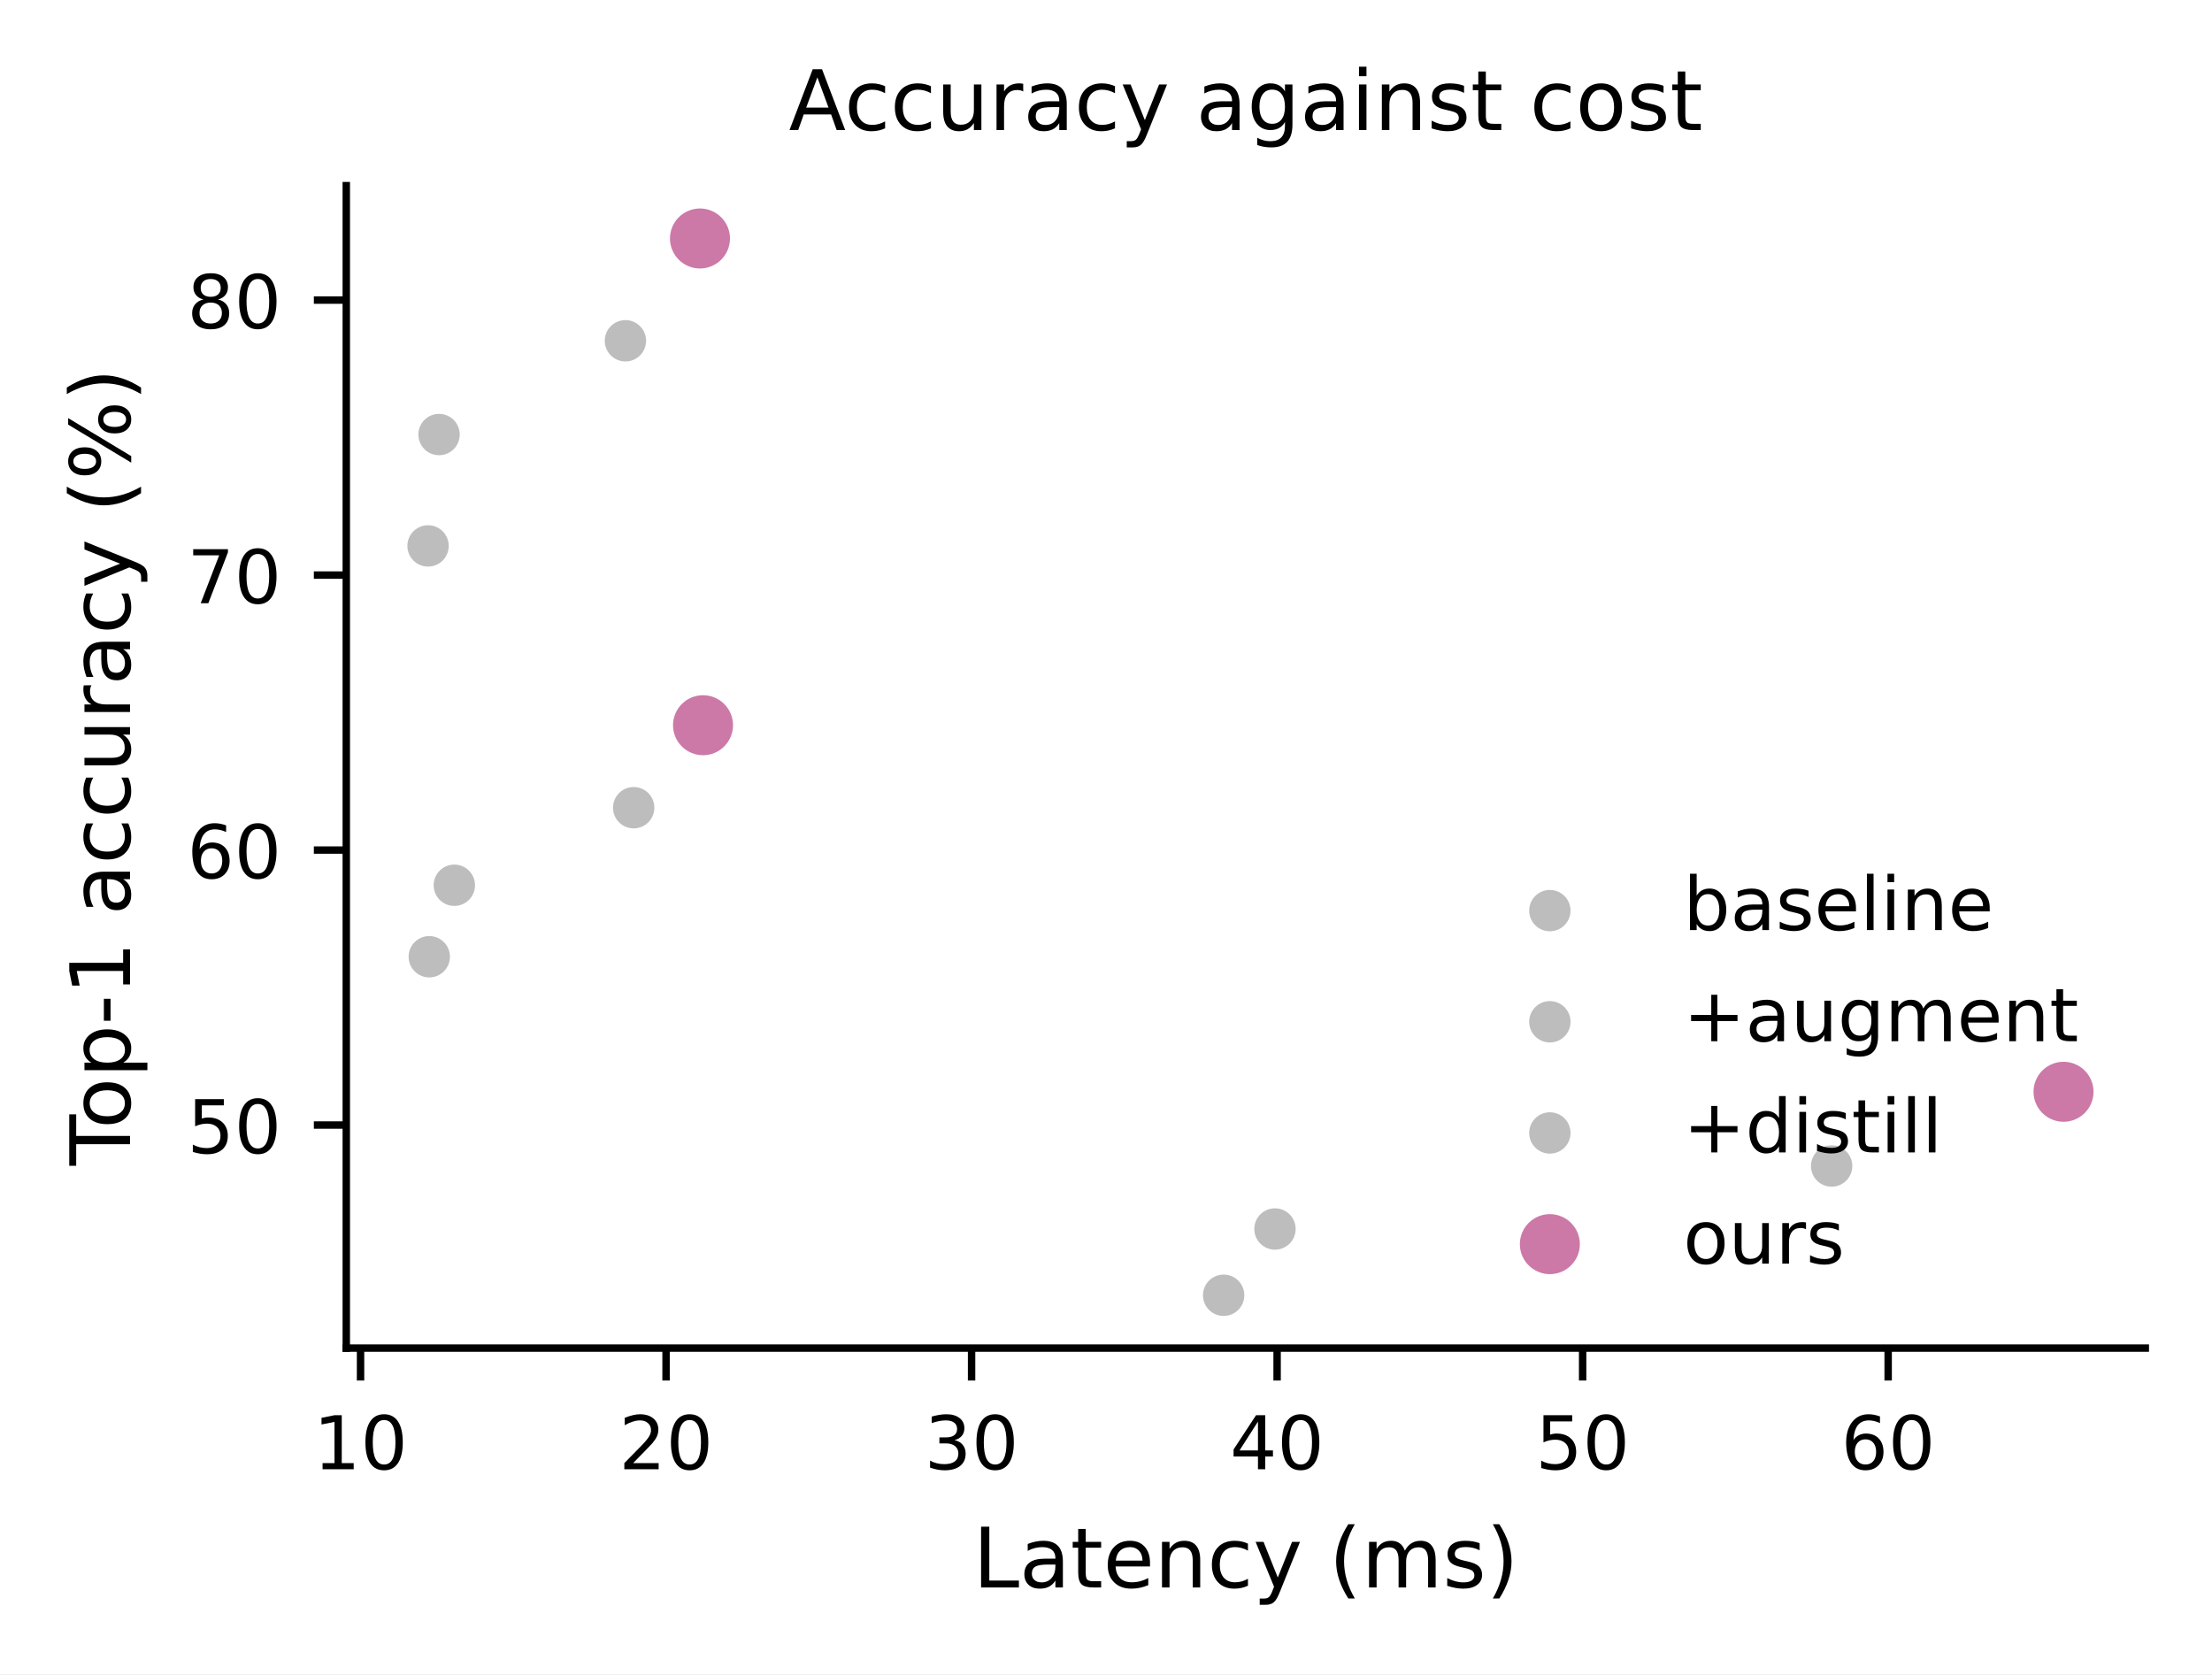
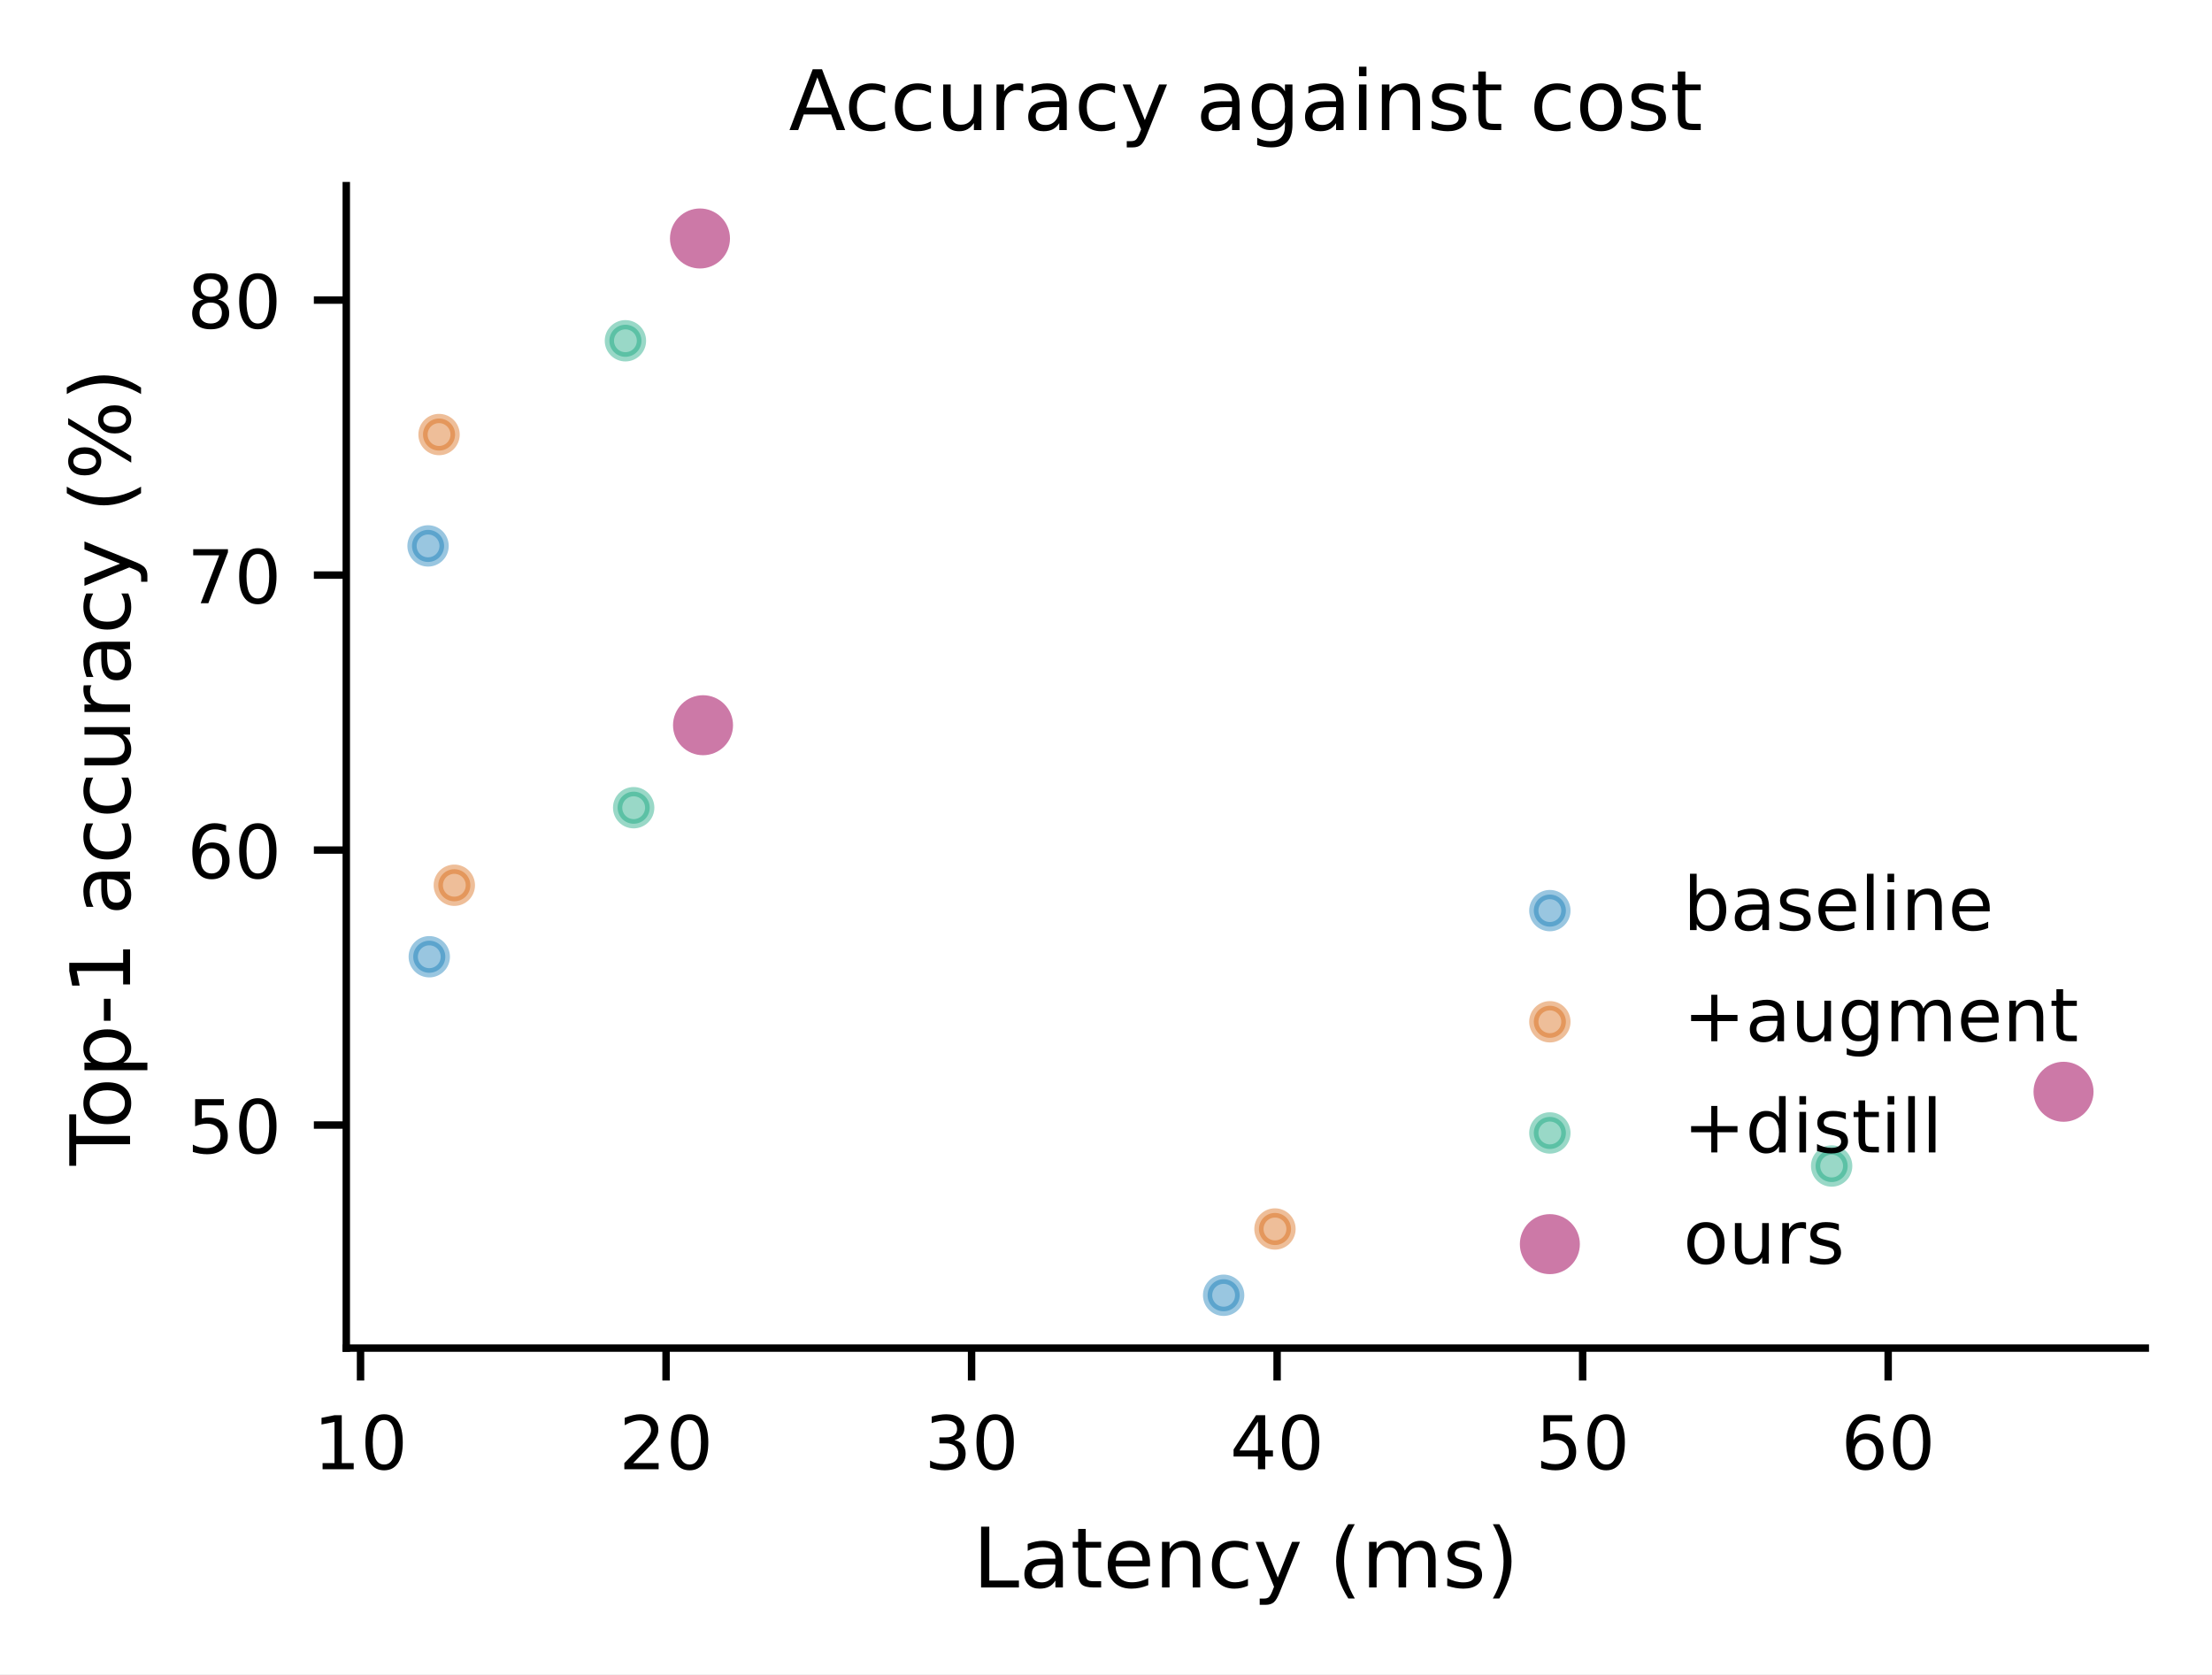
<svg xmlns="http://www.w3.org/2000/svg" xmlns:xlink="http://www.w3.org/1999/xlink" width="238.778pt" height="180.716pt" viewBox="0 0 238.778 180.716" version="1.1">
  <defs>
    <style type="text/css">*{stroke-linejoin: round; stroke-linecap: butt}</style>
  </defs>
  <g id="figure_1">
    <g id="patch_1">
      <path d="M 0 180.716  L 238.778 180.716  L 238.778 0  L 0 0  z " style="fill: #ffffff" />
    </g>
    <g id="axes_1">
      <g id="patch_2">
        <path d="M 37.38 145.516  L 231.578 145.516  L 231.578 20.039  L 37.38 20.039  z " style="fill: #ffffff" />
      </g>
      <g id="PathCollection_1">
        <defs>
-           <path id="ma6c2ac6d32" d="M 0 1.732  C 0.459 1.732 0.9 1.55 1.225 1.225  C 1.55 0.9 1.732 0.459 1.732 0  C 1.732 -0.459 1.55 -0.9 1.225 -1.225  C 0.9 -1.55 0.459 -1.732 0 -1.732  C -0.459 -1.732 -0.9 -1.55 -1.225 -1.225  C -1.55 -0.9 -1.732 -0.459 -1.732 0  C -1.732 0.459 -1.55 0.9 -1.225 1.225  C -0.9 1.55 -0.459 1.732 0 1.732  z " style="stroke: #bdbdbd" />
+           <path id="m77306c1c65" d="M 0 1.732  C 0.459 1.732 0.9 1.55 1.225 1.225  C 1.55 0.9 1.732 0.459 1.732 0  C 1.732 -0.459 1.55 -0.9 1.225 -1.225  C 0.9 -1.55 0.459 -1.732 0 -1.732  C -0.459 -1.732 -0.9 -1.55 -1.225 -1.225  C -1.55 -0.9 -1.732 -0.459 -1.732 0  C -1.732 0.459 -1.55 0.9 -1.225 1.225  C -0.9 1.55 -0.459 1.732 0 1.732  z " style="stroke: #0072b2; stroke-opacity: 0.4" />
        </defs>
-         <g clip-path="url(#p0393b34215)">
-           <use xlink:href="#ma6c2ac6d32" x="46.207" y="58.927" style="fill: #bdbdbd; stroke: #bdbdbd" />
-           <use xlink:href="#ma6c2ac6d32" x="46.339" y="103.273" style="fill: #bdbdbd; stroke: #bdbdbd" />
-           <use xlink:href="#ma6c2ac6d32" x="132.088" y="139.813" style="fill: #bdbdbd; stroke: #bdbdbd" />
+         <g clip-path="url(#p27d1257e14)">
+           <use xlink:href="#m77306c1c65" x="46.207" y="58.927" style="fill: #0072b2; fill-opacity: 0.4; stroke: #0072b2; stroke-opacity: 0.4" />
+           <use xlink:href="#m77306c1c65" x="46.339" y="103.273" style="fill: #0072b2; fill-opacity: 0.4; stroke: #0072b2; stroke-opacity: 0.4" />
+           <use xlink:href="#m77306c1c65" x="132.088" y="139.813" style="fill: #0072b2; fill-opacity: 0.4; stroke: #0072b2; stroke-opacity: 0.4" />
        </g>
      </g>
      <g id="PathCollection_2">
-         <g clip-path="url(#p0393b34215)">
-           <use xlink:href="#ma6c2ac6d32" x="47.394" y="46.906" style="fill: #bdbdbd; stroke: #bdbdbd" />
-           <use xlink:href="#ma6c2ac6d32" x="49.043" y="95.556" style="fill: #bdbdbd; stroke: #bdbdbd" />
-           <use xlink:href="#ma6c2ac6d32" x="137.629" y="132.659" style="fill: #bdbdbd; stroke: #bdbdbd" />
+         <defs>
+           <path id="m0c3fc77dbf" d="M 0 1.732  C 0.459 1.732 0.9 1.55 1.225 1.225  C 1.55 0.9 1.732 0.459 1.732 0  C 1.732 -0.459 1.55 -0.9 1.225 -1.225  C 0.9 -1.55 0.459 -1.732 0 -1.732  C -0.459 -1.732 -0.9 -1.55 -1.225 -1.225  C -1.55 -0.9 -1.732 -0.459 -1.732 0  C -1.732 0.459 -1.55 0.9 -1.225 1.225  C -0.9 1.55 -0.459 1.732 0 1.732  z " style="stroke: #d55e00; stroke-opacity: 0.4" />
+         </defs>
+         <g clip-path="url(#p27d1257e14)">
+           <use xlink:href="#m0c3fc77dbf" x="47.394" y="46.906" style="fill: #d55e00; fill-opacity: 0.4; stroke: #d55e00; stroke-opacity: 0.4" />
+           <use xlink:href="#m0c3fc77dbf" x="49.043" y="95.556" style="fill: #d55e00; fill-opacity: 0.4; stroke: #d55e00; stroke-opacity: 0.4" />
+           <use xlink:href="#m0c3fc77dbf" x="137.629" y="132.659" style="fill: #d55e00; fill-opacity: 0.4; stroke: #d55e00; stroke-opacity: 0.4" />
        </g>
      </g>
      <g id="PathCollection_3">
-         <g clip-path="url(#p0393b34215)">
-           <use xlink:href="#ma6c2ac6d32" x="67.512" y="36.784" style="fill: #bdbdbd; stroke: #bdbdbd" />
-           <use xlink:href="#ma6c2ac6d32" x="68.403" y="87.185" style="fill: #bdbdbd; stroke: #bdbdbd" />
-           <use xlink:href="#ma6c2ac6d32" x="197.719" y="125.862" style="fill: #bdbdbd; stroke: #bdbdbd" />
+         <defs>
+           <path id="mb3e62d4c64" d="M 0 1.732  C 0.459 1.732 0.9 1.55 1.225 1.225  C 1.55 0.9 1.732 0.459 1.732 0  C 1.732 -0.459 1.55 -0.9 1.225 -1.225  C 0.9 -1.55 0.459 -1.732 0 -1.732  C -0.459 -1.732 -0.9 -1.55 -1.225 -1.225  C -1.55 -0.9 -1.732 -0.459 -1.732 0  C -1.732 0.459 -1.55 0.9 -1.225 1.225  C -0.9 1.55 -0.459 1.732 0 1.732  z " style="stroke: #009e73; stroke-opacity: 0.4" />
+         </defs>
+         <g clip-path="url(#p27d1257e14)">
+           <use xlink:href="#mb3e62d4c64" x="67.512" y="36.784" style="fill: #009e73; fill-opacity: 0.4; stroke: #009e73; stroke-opacity: 0.4" />
+           <use xlink:href="#mb3e62d4c64" x="68.403" y="87.185" style="fill: #009e73; fill-opacity: 0.4; stroke: #009e73; stroke-opacity: 0.4" />
+           <use xlink:href="#mb3e62d4c64" x="197.719" y="125.862" style="fill: #009e73; fill-opacity: 0.4; stroke: #009e73; stroke-opacity: 0.4" />
        </g>
      </g>
      <g id="matplotlib.axis_1">
        <g id="xtick_1">
          <g id="line2d_1">
            <defs>
-               <path id="m19131e3db4" d="M 0 0  L 0 3.5  " style="stroke: #000000; stroke-width: 0.8" />
-             </defs>
-             <g>
-               <use xlink:href="#m19131e3db4" x="38.919" y="145.516" style="stroke: #000000; stroke-width: 0.8" />
+               <path id="m4c408a9021" d="M 0 0  L 0 3.5  " style="stroke: #000000; stroke-width: 0.8" />
+             </defs>
+             <g>
+               <use xlink:href="#m4c408a9021" x="38.919" y="145.516" style="stroke: #000000; stroke-width: 0.8" />
            </g>
          </g>
          <g id="text_1">
            <g transform="translate(33.82853 158.5946) scale(0.08 -0.08)">
              <defs>
                <path id="DejaVuSans-14" d="M 794 531  L 1825 531  L 1825 4091  L 703 3866  L 703 4441  L 1819 4666  L 2450 4666  L 2450 531  L 3481 531  L 3481 0  L 794 0  L 794 531  z " transform="scale(0.015625)" />
                <path id="DejaVuSans-13" d="M 2034 4250  Q 1547 4250 1301 3770  Q 1056 3291 1056 2328  Q 1056 1369 1301 889  Q 1547 409 2034 409  Q 2525 409 2770 889  Q 3016 1369 3016 2328  Q 3016 3291 2770 3770  Q 2525 4250 2034 4250  z M 2034 4750  Q 2819 4750 3233 4129  Q 3647 3509 3647 2328  Q 3647 1150 3233 529  Q 2819 -91 2034 -91  Q 1250 -91 836 529  Q 422 1150 422 2328  Q 422 3509 836 4129  Q 1250 4750 2034 4750  z " transform="scale(0.015625)" />
              </defs>
              <use xlink:href="#DejaVuSans-14" />
              <use xlink:href="#DejaVuSans-13" transform="translate(63.625 0)" />
            </g>
          </g>
        </g>
        <g id="xtick_2">
          <g id="line2d_2">
            <g>
-               <use xlink:href="#m19131e3db4" x="71.899" y="145.516" style="stroke: #000000; stroke-width: 0.8" />
+               <use xlink:href="#m4c408a9021" x="71.899" y="145.516" style="stroke: #000000; stroke-width: 0.8" />
            </g>
          </g>
          <g id="text_2">
            <g transform="translate(66.80883 158.5946) scale(0.08 -0.08)">
              <defs>
                <path id="DejaVuSans-15" d="M 1228 531  L 3431 531  L 3431 0  L 469 0  L 469 531  Q 828 903 1448 1529  Q 2069 2156 2228 2338  Q 2531 2678 2651 2914  Q 2772 3150 2772 3378  Q 2772 3750 2511 3984  Q 2250 4219 1831 4219  Q 1534 4219 1204 4116  Q 875 4013 500 3803  L 500 4441  Q 881 4594 1212 4672  Q 1544 4750 1819 4750  Q 2544 4750 2975 4387  Q 3406 4025 3406 3419  Q 3406 3131 3298 2873  Q 3191 2616 2906 2266  Q 2828 2175 2409 1742  Q 1991 1309 1228 531  z " transform="scale(0.015625)" />
              </defs>
              <use xlink:href="#DejaVuSans-15" />
              <use xlink:href="#DejaVuSans-13" transform="translate(63.625 0)" />
            </g>
          </g>
        </g>
        <g id="xtick_3">
          <g id="line2d_3">
            <g>
-               <use xlink:href="#m19131e3db4" x="104.879" y="145.516" style="stroke: #000000; stroke-width: 0.8" />
+               <use xlink:href="#m4c408a9021" x="104.879" y="145.516" style="stroke: #000000; stroke-width: 0.8" />
            </g>
          </g>
          <g id="text_3">
            <g transform="translate(99.78913 158.5946) scale(0.08 -0.08)">
              <defs>
                <path id="DejaVuSans-16" d="M 2597 2516  Q 3050 2419 3304 2112  Q 3559 1806 3559 1356  Q 3559 666 3084 287  Q 2609 -91 1734 -91  Q 1441 -91 1130 -33  Q 819 25 488 141  L 488 750  Q 750 597 1062 519  Q 1375 441 1716 441  Q 2309 441 2620 675  Q 2931 909 2931 1356  Q 2931 1769 2642 2001  Q 2353 2234 1838 2234  L 1294 2234  L 1294 2753  L 1863 2753  Q 2328 2753 2575 2939  Q 2822 3125 2822 3475  Q 2822 3834 2567 4026  Q 2313 4219 1838 4219  Q 1578 4219 1281 4162  Q 984 4106 628 3988  L 628 4550  Q 988 4650 1302 4700  Q 1616 4750 1894 4750  Q 2613 4750 3031 4423  Q 3450 4097 3450 3541  Q 3450 3153 3228 2886  Q 3006 2619 2597 2516  z " transform="scale(0.015625)" />
              </defs>
              <use xlink:href="#DejaVuSans-16" />
              <use xlink:href="#DejaVuSans-13" transform="translate(63.625 0)" />
            </g>
          </g>
        </g>
        <g id="xtick_4">
          <g id="line2d_4">
            <g>
-               <use xlink:href="#m19131e3db4" x="137.859" y="145.516" style="stroke: #000000; stroke-width: 0.8" />
+               <use xlink:href="#m4c408a9021" x="137.859" y="145.516" style="stroke: #000000; stroke-width: 0.8" />
            </g>
          </g>
          <g id="text_4">
            <g transform="translate(132.7694 158.5946) scale(0.08 -0.08)">
              <defs>
                <path id="DejaVuSans-17" d="M 2419 4116  L 825 1625  L 2419 1625  L 2419 4116  z M 2253 4666  L 3047 4666  L 3047 1625  L 3713 1625  L 3713 1100  L 3047 1100  L 3047 0  L 2419 0  L 2419 1100  L 313 1100  L 313 1709  L 2253 4666  z " transform="scale(0.015625)" />
              </defs>
              <use xlink:href="#DejaVuSans-17" />
              <use xlink:href="#DejaVuSans-13" transform="translate(63.625 0)" />
            </g>
          </g>
        </g>
        <g id="xtick_5">
          <g id="line2d_5">
            <g>
-               <use xlink:href="#m19131e3db4" x="170.84" y="145.516" style="stroke: #000000; stroke-width: 0.8" />
+               <use xlink:href="#m4c408a9021" x="170.84" y="145.516" style="stroke: #000000; stroke-width: 0.8" />
            </g>
          </g>
          <g id="text_5">
            <g transform="translate(165.7497 158.5946) scale(0.08 -0.08)">
              <defs>
                <path id="DejaVuSans-18" d="M 691 4666  L 3169 4666  L 3169 4134  L 1269 4134  L 1269 2991  Q 1406 3038 1543 3061  Q 1681 3084 1819 3084  Q 2600 3084 3056 2656  Q 3513 2228 3513 1497  Q 3513 744 3044 326  Q 2575 -91 1722 -91  Q 1428 -91 1123 -41  Q 819 9 494 109  L 494 744  Q 775 591 1075 516  Q 1375 441 1709 441  Q 2250 441 2565 725  Q 2881 1009 2881 1497  Q 2881 1984 2565 2268  Q 2250 2553 1709 2553  Q 1456 2553 1204 2497  Q 953 2441 691 2322  L 691 4666  z " transform="scale(0.015625)" />
              </defs>
              <use xlink:href="#DejaVuSans-18" />
              <use xlink:href="#DejaVuSans-13" transform="translate(63.625 0)" />
            </g>
          </g>
        </g>
        <g id="xtick_6">
          <g id="line2d_6">
            <g>
-               <use xlink:href="#m19131e3db4" x="203.82" y="145.516" style="stroke: #000000; stroke-width: 0.8" />
+               <use xlink:href="#m4c408a9021" x="203.82" y="145.516" style="stroke: #000000; stroke-width: 0.8" />
            </g>
          </g>
          <g id="text_6">
            <g transform="translate(198.73 158.5946) scale(0.08 -0.08)">
              <defs>
                <path id="DejaVuSans-19" d="M 2113 2584  Q 1688 2584 1439 2293  Q 1191 2003 1191 1497  Q 1191 994 1439 701  Q 1688 409 2113 409  Q 2538 409 2786 701  Q 3034 994 3034 1497  Q 3034 2003 2786 2293  Q 2538 2584 2113 2584  z M 3366 4563  L 3366 3988  Q 3128 4100 2886 4159  Q 2644 4219 2406 4219  Q 1781 4219 1451 3797  Q 1122 3375 1075 2522  Q 1259 2794 1537 2939  Q 1816 3084 2150 3084  Q 2853 3084 3261 2657  Q 3669 2231 3669 1497  Q 3669 778 3244 343  Q 2819 -91 2113 -91  Q 1303 -91 875 529  Q 447 1150 447 2328  Q 447 3434 972 4092  Q 1497 4750 2381 4750  Q 2619 4750 2861 4703  Q 3103 4656 3366 4563  z " transform="scale(0.015625)" />
              </defs>
              <use xlink:href="#DejaVuSans-19" />
              <use xlink:href="#DejaVuSans-13" transform="translate(63.625 0)" />
            </g>
          </g>
        </g>
        <g id="text_7">
          <g transform="translate(105.0222 171.3544) scale(0.09 -0.09)">
            <defs>
              <path id="DejaVuSans-2f" d="M 628 4666  L 1259 4666  L 1259 531  L 3531 531  L 3531 0  L 628 0  L 628 4666  z " transform="scale(0.015625)" />
              <path id="DejaVuSans-44" d="M 2194 1759  Q 1497 1759 1228 1600  Q 959 1441 959 1056  Q 959 750 1161 570  Q 1363 391 1709 391  Q 2188 391 2477 730  Q 2766 1069 2766 1631  L 2766 1759  L 2194 1759  z M 3341 1997  L 3341 0  L 2766 0  L 2766 531  Q 2569 213 2275 61  Q 1981 -91 1556 -91  Q 1019 -91 701 211  Q 384 513 384 1019  Q 384 1609 779 1909  Q 1175 2209 1959 2209  L 2766 2209  L 2766 2266  Q 2766 2663 2505 2880  Q 2244 3097 1772 3097  Q 1472 3097 1187 3025  Q 903 2953 641 2809  L 641 3341  Q 956 3463 1253 3523  Q 1550 3584 1831 3584  Q 2591 3584 2966 3190  Q 3341 2797 3341 1997  z " transform="scale(0.015625)" />
              <path id="DejaVuSans-57" d="M 1172 4494  L 1172 3500  L 2356 3500  L 2356 3053  L 1172 3053  L 1172 1153  Q 1172 725 1289 603  Q 1406 481 1766 481  L 2356 481  L 2356 0  L 1766 0  Q 1100 0 847 248  Q 594 497 594 1153  L 594 3053  L 172 3053  L 172 3500  L 594 3500  L 594 4494  L 1172 4494  z " transform="scale(0.015625)" />
              <path id="DejaVuSans-48" d="M 3597 1894  L 3597 1613  L 953 1613  Q 991 1019 1311 708  Q 1631 397 2203 397  Q 2534 397 2845 478  Q 3156 559 3463 722  L 3463 178  Q 3153 47 2828 -22  Q 2503 -91 2169 -91  Q 1331 -91 842 396  Q 353 884 353 1716  Q 353 2575 817 3079  Q 1281 3584 2069 3584  Q 2775 3584 3186 3129  Q 3597 2675 3597 1894  z M 3022 2063  Q 3016 2534 2758 2815  Q 2500 3097 2075 3097  Q 1594 3097 1305 2825  Q 1016 2553 972 2059  L 3022 2063  z " transform="scale(0.015625)" />
              <path id="DejaVuSans-51" d="M 3513 2113  L 3513 0  L 2938 0  L 2938 2094  Q 2938 2591 2744 2837  Q 2550 3084 2163 3084  Q 1697 3084 1428 2787  Q 1159 2491 1159 1978  L 1159 0  L 581 0  L 581 3500  L 1159 3500  L 1159 2956  Q 1366 3272 1645 3428  Q 1925 3584 2291 3584  Q 2894 3584 3203 3211  Q 3513 2838 3513 2113  z " transform="scale(0.015625)" />
              <path id="DejaVuSans-46" d="M 3122 3366  L 3122 2828  Q 2878 2963 2633 3030  Q 2388 3097 2138 3097  Q 1578 3097 1268 2742  Q 959 2388 959 1747  Q 959 1106 1268 751  Q 1578 397 2138 397  Q 2388 397 2633 464  Q 2878 531 3122 666  L 3122 134  Q 2881 22 2623 -34  Q 2366 -91 2075 -91  Q 1284 -91 818 406  Q 353 903 353 1747  Q 353 2603 823 3093  Q 1294 3584 2113 3584  Q 2378 3584 2631 3529  Q 2884 3475 3122 3366  z " transform="scale(0.015625)" />
              <path id="DejaVuSans-5c" d="M 2059 -325  Q 1816 -950 1584 -1140  Q 1353 -1331 966 -1331  L 506 -1331  L 506 -850  L 844 -850  Q 1081 -850 1212 -737  Q 1344 -625 1503 -206  L 1606 56  L 191 3500  L 800 3500  L 1894 763  L 2988 3500  L 3597 3500  L 2059 -325  z " transform="scale(0.015625)" />
              <path id="DejaVuSans-3" transform="scale(0.015625)" />
              <path id="DejaVuSans-b" d="M 1984 4856  Q 1566 4138 1362 3434  Q 1159 2731 1159 2009  Q 1159 1288 1364 580  Q 1569 -128 1984 -844  L 1484 -844  Q 1016 -109 783 600  Q 550 1309 550 2009  Q 550 2706 781 3412  Q 1013 4119 1484 4856  L 1984 4856  z " transform="scale(0.015625)" />
              <path id="DejaVuSans-50" d="M 3328 2828  Q 3544 3216 3844 3400  Q 4144 3584 4550 3584  Q 5097 3584 5394 3201  Q 5691 2819 5691 2113  L 5691 0  L 5113 0  L 5113 2094  Q 5113 2597 4934 2840  Q 4756 3084 4391 3084  Q 3944 3084 3684 2787  Q 3425 2491 3425 1978  L 3425 0  L 2847 0  L 2847 2094  Q 2847 2600 2669 2842  Q 2491 3084 2119 3084  Q 1678 3084 1418 2786  Q 1159 2488 1159 1978  L 1159 0  L 581 0  L 581 3500  L 1159 3500  L 1159 2956  Q 1356 3278 1631 3431  Q 1906 3584 2284 3584  Q 2666 3584 2933 3390  Q 3200 3197 3328 2828  z " transform="scale(0.015625)" />
              <path id="DejaVuSans-56" d="M 2834 3397  L 2834 2853  Q 2591 2978 2328 3040  Q 2066 3103 1784 3103  Q 1356 3103 1142 2972  Q 928 2841 928 2578  Q 928 2378 1081 2264  Q 1234 2150 1697 2047  L 1894 2003  Q 2506 1872 2764 1633  Q 3022 1394 3022 966  Q 3022 478 2636 193  Q 2250 -91 1575 -91  Q 1294 -91 989 -36  Q 684 19 347 128  L 347 722  Q 666 556 975 473  Q 1284 391 1588 391  Q 1994 391 2212 530  Q 2431 669 2431 922  Q 2431 1156 2273 1281  Q 2116 1406 1581 1522  L 1381 1569  Q 847 1681 609 1914  Q 372 2147 372 2553  Q 372 3047 722 3315  Q 1072 3584 1716 3584  Q 2034 3584 2315 3537  Q 2597 3491 2834 3397  z " transform="scale(0.015625)" />
              <path id="DejaVuSans-c" d="M 513 4856  L 1013 4856  Q 1481 4119 1714 3412  Q 1947 2706 1947 2009  Q 1947 1309 1714 600  Q 1481 -109 1013 -844  L 513 -844  Q 928 -128 1133 580  Q 1338 1288 1338 2009  Q 1338 2731 1133 3434  Q 928 4138 513 4856  z " transform="scale(0.015625)" />
            </defs>
            <use xlink:href="#DejaVuSans-2f" />
            <use xlink:href="#DejaVuSans-44" transform="translate(55.71875 0)" />
            <use xlink:href="#DejaVuSans-57" transform="translate(117 0)" />
            <use xlink:href="#DejaVuSans-48" transform="translate(156.2031 0)" />
            <use xlink:href="#DejaVuSans-51" transform="translate(217.7344 0)" />
            <use xlink:href="#DejaVuSans-46" transform="translate(281.1094 0)" />
            <use xlink:href="#DejaVuSans-5c" transform="translate(336.0938 0)" />
            <use xlink:href="#DejaVuSans-3" transform="translate(395.2812 0)" />
            <use xlink:href="#DejaVuSans-b" transform="translate(427.0625 0)" />
            <use xlink:href="#DejaVuSans-50" transform="translate(466.0781 0)" />
            <use xlink:href="#DejaVuSans-56" transform="translate(563.4844 0)" />
            <use xlink:href="#DejaVuSans-c" transform="translate(615.5781 0)" />
          </g>
        </g>
      </g>
      <g id="matplotlib.axis_2">
        <g id="ytick_1">
          <g id="line2d_7">
            <defs>
-               <path id="m81e4a8f4e1" d="M 0 0  L -3.5 0  " style="stroke: #000000; stroke-width: 0.8" />
-             </defs>
-             <g>
-               <use xlink:href="#m81e4a8f4e1" x="37.38" y="121.439" style="stroke: #000000; stroke-width: 0.8" />
+               <path id="md696a4ba44" d="M 0 0  L -3.5 0  " style="stroke: #000000; stroke-width: 0.8" />
+             </defs>
+             <g>
+               <use xlink:href="#md696a4ba44" x="37.38" y="121.439" style="stroke: #000000; stroke-width: 0.8" />
            </g>
          </g>
          <g id="text_8">
            <g transform="translate(20.2 124.4784) scale(0.08 -0.08)">
              <use xlink:href="#DejaVuSans-18" />
              <use xlink:href="#DejaVuSans-13" transform="translate(63.625 0)" />
            </g>
          </g>
        </g>
        <g id="ytick_2">
          <g id="line2d_8">
            <g>
-               <use xlink:href="#m81e4a8f4e1" x="37.38" y="91.757" style="stroke: #000000; stroke-width: 0.8" />
+               <use xlink:href="#md696a4ba44" x="37.38" y="91.757" style="stroke: #000000; stroke-width: 0.8" />
            </g>
          </g>
          <g id="text_9">
            <g transform="translate(20.2 94.79563) scale(0.08 -0.08)">
              <use xlink:href="#DejaVuSans-19" />
              <use xlink:href="#DejaVuSans-13" transform="translate(63.625 0)" />
            </g>
          </g>
        </g>
        <g id="ytick_3">
          <g id="line2d_9">
            <g>
-               <use xlink:href="#m81e4a8f4e1" x="37.38" y="62.074" style="stroke: #000000; stroke-width: 0.8" />
+               <use xlink:href="#md696a4ba44" x="37.38" y="62.074" style="stroke: #000000; stroke-width: 0.8" />
            </g>
          </g>
          <g id="text_10">
            <g transform="translate(20.2 65.11288) scale(0.08 -0.08)">
              <defs>
                <path id="DejaVuSans-1a" d="M 525 4666  L 3525 4666  L 3525 4397  L 1831 0  L 1172 0  L 2766 4134  L 525 4134  L 525 4666  z " transform="scale(0.015625)" />
              </defs>
              <use xlink:href="#DejaVuSans-1a" />
              <use xlink:href="#DejaVuSans-13" transform="translate(63.625 0)" />
            </g>
          </g>
        </g>
        <g id="ytick_4">
          <g id="line2d_10">
            <g>
-               <use xlink:href="#m81e4a8f4e1" x="37.38" y="32.391" style="stroke: #000000; stroke-width: 0.8" />
+               <use xlink:href="#md696a4ba44" x="37.38" y="32.391" style="stroke: #000000; stroke-width: 0.8" />
            </g>
          </g>
          <g id="text_11">
            <g transform="translate(20.2 35.43013) scale(0.08 -0.08)">
              <defs>
                <path id="DejaVuSans-1b" d="M 2034 2216  Q 1584 2216 1326 1975  Q 1069 1734 1069 1313  Q 1069 891 1326 650  Q 1584 409 2034 409  Q 2484 409 2743 651  Q 3003 894 3003 1313  Q 3003 1734 2745 1975  Q 2488 2216 2034 2216  z M 1403 2484  Q 997 2584 770 2862  Q 544 3141 544 3541  Q 544 4100 942 4425  Q 1341 4750 2034 4750  Q 2731 4750 3128 4425  Q 3525 4100 3525 3541  Q 3525 3141 3298 2862  Q 3072 2584 2669 2484  Q 3125 2378 3379 2068  Q 3634 1759 3634 1313  Q 3634 634 3220 271  Q 2806 -91 2034 -91  Q 1263 -91 848 271  Q 434 634 434 1313  Q 434 1759 690 2068  Q 947 2378 1403 2484  z M 1172 3481  Q 1172 3119 1398 2916  Q 1625 2713 2034 2713  Q 2441 2713 2670 2916  Q 2900 3119 2900 3481  Q 2900 3844 2670 4047  Q 2441 4250 2034 4250  Q 1625 4250 1398 4047  Q 1172 3844 1172 3481  z " transform="scale(0.015625)" />
              </defs>
              <use xlink:href="#DejaVuSans-1b" />
              <use xlink:href="#DejaVuSans-13" transform="translate(63.625 0)" />
            </g>
          </g>
        </g>
        <g id="text_12">
          <g transform="translate(14.03789 125.8095) rotate(-90) scale(0.09 -0.09)">
            <defs>
              <path id="DejaVuSans-37" d="M -19 4666  L 3928 4666  L 3928 4134  L 2272 4134  L 2272 0  L 1638 0  L 1638 4134  L -19 4134  L -19 4666  z " transform="scale(0.015625)" />
              <path id="DejaVuSans-52" d="M 1959 3097  Q 1497 3097 1228 2736  Q 959 2375 959 1747  Q 959 1119 1226 758  Q 1494 397 1959 397  Q 2419 397 2687 759  Q 2956 1122 2956 1747  Q 2956 2369 2687 2733  Q 2419 3097 1959 3097  z M 1959 3584  Q 2709 3584 3137 3096  Q 3566 2609 3566 1747  Q 3566 888 3137 398  Q 2709 -91 1959 -91  Q 1206 -91 779 398  Q 353 888 353 1747  Q 353 2609 779 3096  Q 1206 3584 1959 3584  z " transform="scale(0.015625)" />
              <path id="DejaVuSans-53" d="M 1159 525  L 1159 -1331  L 581 -1331  L 581 3500  L 1159 3500  L 1159 2969  Q 1341 3281 1617 3432  Q 1894 3584 2278 3584  Q 2916 3584 3314 3078  Q 3713 2572 3713 1747  Q 3713 922 3314 415  Q 2916 -91 2278 -91  Q 1894 -91 1617 61  Q 1341 213 1159 525  z M 3116 1747  Q 3116 2381 2855 2742  Q 2594 3103 2138 3103  Q 1681 3103 1420 2742  Q 1159 2381 1159 1747  Q 1159 1113 1420 752  Q 1681 391 2138 391  Q 2594 391 2855 752  Q 3116 1113 3116 1747  z " transform="scale(0.015625)" />
              <path id="DejaVuSans-10" d="M 313 2009  L 1997 2009  L 1997 1497  L 313 1497  L 313 2009  z " transform="scale(0.015625)" />
              <path id="DejaVuSans-58" d="M 544 1381  L 544 3500  L 1119 3500  L 1119 1403  Q 1119 906 1312 657  Q 1506 409 1894 409  Q 2359 409 2629 706  Q 2900 1003 2900 1516  L 2900 3500  L 3475 3500  L 3475 0  L 2900 0  L 2900 538  Q 2691 219 2414 64  Q 2138 -91 1772 -91  Q 1169 -91 856 284  Q 544 659 544 1381  z M 1991 3584  L 1991 3584  z " transform="scale(0.015625)" />
              <path id="DejaVuSans-55" d="M 2631 2963  Q 2534 3019 2420 3045  Q 2306 3072 2169 3072  Q 1681 3072 1420 2755  Q 1159 2438 1159 1844  L 1159 0  L 581 0  L 581 3500  L 1159 3500  L 1159 2956  Q 1341 3275 1631 3429  Q 1922 3584 2338 3584  Q 2397 3584 2469 3576  Q 2541 3569 2628 3553  L 2631 2963  z " transform="scale(0.015625)" />
              <path id="DejaVuSans-8" d="M 4653 2053  Q 4381 2053 4226 1822  Q 4072 1591 4072 1178  Q 4072 772 4226 539  Q 4381 306 4653 306  Q 4919 306 5073 539  Q 5228 772 5228 1178  Q 5228 1588 5073 1820  Q 4919 2053 4653 2053  z M 4653 2450  Q 5147 2450 5437 2106  Q 5728 1763 5728 1178  Q 5728 594 5436 251  Q 5144 -91 4653 -91  Q 4153 -91 3862 251  Q 3572 594 3572 1178  Q 3572 1766 3864 2108  Q 4156 2450 4653 2450  z M 1428 4353  Q 1159 4353 1004 4120  Q 850 3888 850 3481  Q 850 3069 1003 2837  Q 1156 2606 1428 2606  Q 1700 2606 1854 2837  Q 2009 3069 2009 3481  Q 2009 3884 1853 4118  Q 1697 4353 1428 4353  z M 4250 4750  L 4750 4750  L 1831 -91  L 1331 -91  L 4250 4750  z M 1428 4750  Q 1922 4750 2215 4408  Q 2509 4066 2509 3481  Q 2509 2891 2217 2550  Q 1925 2209 1428 2209  Q 931 2209 642 2551  Q 353 2894 353 3481  Q 353 4063 643 4406  Q 934 4750 1428 4750  z " transform="scale(0.015625)" />
            </defs>
            <use xlink:href="#DejaVuSans-37" />
            <use xlink:href="#DejaVuSans-52" transform="translate(44.09375 0)" />
            <use xlink:href="#DejaVuSans-53" transform="translate(105.2812 0)" />
            <use xlink:href="#DejaVuSans-10" transform="translate(168.7656 0)" />
            <use xlink:href="#DejaVuSans-14" transform="translate(204.8438 0)" />
            <use xlink:href="#DejaVuSans-3" transform="translate(268.4688 0)" />
            <use xlink:href="#DejaVuSans-44" transform="translate(300.25 0)" />
            <use xlink:href="#DejaVuSans-46" transform="translate(361.5312 0)" />
            <use xlink:href="#DejaVuSans-46" transform="translate(416.5156 0)" />
            <use xlink:href="#DejaVuSans-58" transform="translate(471.5 0)" />
            <use xlink:href="#DejaVuSans-55" transform="translate(534.875 0)" />
            <use xlink:href="#DejaVuSans-44" transform="translate(575.9844 0)" />
            <use xlink:href="#DejaVuSans-46" transform="translate(637.2656 0)" />
            <use xlink:href="#DejaVuSans-5c" transform="translate(692.25 0)" />
            <use xlink:href="#DejaVuSans-3" transform="translate(751.4375 0)" />
            <use xlink:href="#DejaVuSans-b" transform="translate(783.2188 0)" />
            <use xlink:href="#DejaVuSans-8" transform="translate(822.2344 0)" />
            <use xlink:href="#DejaVuSans-c" transform="translate(917.25 0)" />
          </g>
        </g>
      </g>
      <g id="patch_3">
        <path d="M 37.38 145.516  L 37.38 20.039  " style="fill: none; stroke: #000000; stroke-width: 0.8; stroke-linejoin: miter; stroke-linecap: square" />
      </g>
      <g id="patch_4">
        <path d="M 37.38 145.516  L 231.578 145.516  " style="fill: none; stroke: #000000; stroke-width: 0.8; stroke-linejoin: miter; stroke-linecap: square" />
      </g>
      <g id="PathCollection_4">
        <defs>
-           <path id="m3c5dd976fa" d="M 0 2.739  C 0.726 2.739 1.423 2.45 1.936 1.936  C 2.45 1.423 2.739 0.726 2.739 0  C 2.739 -0.726 2.45 -1.423 1.936 -1.936  C 1.423 -2.45 0.726 -2.739 0 -2.739  C -0.726 -2.739 -1.423 -2.45 -1.936 -1.936  C -2.45 -1.423 -2.739 -0.726 -2.739 0  C -2.739 0.726 -2.45 1.423 -1.936 1.936  C -1.423 2.45 -0.726 2.739 0 2.739  z " style="stroke: #cc79a7" />
+           <path id="m7a0aed1159" d="M 0 2.739  C 0.726 2.739 1.423 2.45 1.936 1.936  C 2.45 1.423 2.739 0.726 2.739 0  C 2.739 -0.726 2.45 -1.423 1.936 -1.936  C 1.423 -2.45 0.726 -2.739 0 -2.739  C -0.726 -2.739 -1.423 -2.45 -1.936 -1.936  C -2.45 -1.423 -2.739 -0.726 -2.739 0  C -2.739 0.726 -2.45 1.423 -1.936 1.936  C -1.423 2.45 -0.726 2.739 0 2.739  z " style="stroke: #cc79a7" />
        </defs>
-         <g clip-path="url(#p0393b34215)">
-           <use xlink:href="#m3c5dd976fa" x="75.56" y="25.742" style="fill: #cc79a7; stroke: #cc79a7" />
-           <use xlink:href="#m3c5dd976fa" x="75.889" y="78.281" style="fill: #cc79a7; stroke: #cc79a7" />
-           <use xlink:href="#m3c5dd976fa" x="222.751" y="117.848" style="fill: #cc79a7; stroke: #cc79a7" />
+         <g clip-path="url(#p27d1257e14)">
+           <use xlink:href="#m7a0aed1159" x="75.56" y="25.742" style="fill: #cc79a7; stroke: #cc79a7" />
+           <use xlink:href="#m7a0aed1159" x="75.889" y="78.281" style="fill: #cc79a7; stroke: #cc79a7" />
+           <use xlink:href="#m7a0aed1159" x="222.751" y="117.848" style="fill: #cc79a7; stroke: #cc79a7" />
        </g>
      </g>
      <g id="text_13">
        <g transform="translate(85.15473 14.03859) scale(0.09 -0.09)">
          <defs>
            <path id="DejaVuSans-24" d="M 2188 4044  L 1331 1722  L 3047 1722  L 2188 4044  z M 1831 4666  L 2547 4666  L 4325 0  L 3669 0  L 3244 1197  L 1141 1197  L 716 0  L 50 0  L 1831 4666  z " transform="scale(0.015625)" />
            <path id="DejaVuSans-4a" d="M 2906 1791  Q 2906 2416 2648 2759  Q 2391 3103 1925 3103  Q 1463 3103 1205 2759  Q 947 2416 947 1791  Q 947 1169 1205 825  Q 1463 481 1925 481  Q 2391 481 2648 825  Q 2906 1169 2906 1791  z M 3481 434  Q 3481 -459 3084 -895  Q 2688 -1331 1869 -1331  Q 1566 -1331 1297 -1286  Q 1028 -1241 775 -1147  L 775 -588  Q 1028 -725 1275 -790  Q 1522 -856 1778 -856  Q 2344 -856 2625 -561  Q 2906 -266 2906 331  L 2906 616  Q 2728 306 2450 153  Q 2172 0 1784 0  Q 1141 0 747 490  Q 353 981 353 1791  Q 353 2603 747 3093  Q 1141 3584 1784 3584  Q 2172 3584 2450 3431  Q 2728 3278 2906 2969  L 2906 3500  L 3481 3500  L 3481 434  z " transform="scale(0.015625)" />
            <path id="DejaVuSans-4c" d="M 603 3500  L 1178 3500  L 1178 0  L 603 0  L 603 3500  z M 603 4863  L 1178 4863  L 1178 4134  L 603 4134  L 603 4863  z " transform="scale(0.015625)" />
          </defs>
          <use xlink:href="#DejaVuSans-24" />
          <use xlink:href="#DejaVuSans-46" transform="translate(66.65625 0)" />
          <use xlink:href="#DejaVuSans-46" transform="translate(121.6406 0)" />
          <use xlink:href="#DejaVuSans-58" transform="translate(176.625 0)" />
          <use xlink:href="#DejaVuSans-55" transform="translate(240 0)" />
          <use xlink:href="#DejaVuSans-44" transform="translate(281.1094 0)" />
          <use xlink:href="#DejaVuSans-46" transform="translate(342.3906 0)" />
          <use xlink:href="#DejaVuSans-5c" transform="translate(397.375 0)" />
          <use xlink:href="#DejaVuSans-3" transform="translate(456.5625 0)" />
          <use xlink:href="#DejaVuSans-44" transform="translate(488.3438 0)" />
          <use xlink:href="#DejaVuSans-4a" transform="translate(549.625 0)" />
          <use xlink:href="#DejaVuSans-44" transform="translate(613.1094 0)" />
          <use xlink:href="#DejaVuSans-4c" transform="translate(674.3906 0)" />
          <use xlink:href="#DejaVuSans-51" transform="translate(702.1719 0)" />
          <use xlink:href="#DejaVuSans-56" transform="translate(765.5469 0)" />
          <use xlink:href="#DejaVuSans-57" transform="translate(817.6406 0)" />
          <use xlink:href="#DejaVuSans-3" transform="translate(856.8438 0)" />
          <use xlink:href="#DejaVuSans-46" transform="translate(888.625 0)" />
          <use xlink:href="#DejaVuSans-52" transform="translate(943.6094 0)" />
          <use xlink:href="#DejaVuSans-56" transform="translate(1004.797 0)" />
          <use xlink:href="#DejaVuSans-57" transform="translate(1056.891 0)" />
        </g>
      </g>
      <g id="legend_1">
        <g id="PathCollection_5">
          <g>
-             <use xlink:href="#ma6c2ac6d32" x="167.302" y="98.293" style="fill: #bdbdbd; stroke: #bdbdbd" />
+             <use xlink:href="#m77306c1c65" x="167.302" y="98.293" style="fill: #0072b2; fill-opacity: 0.4; stroke: #0072b2; stroke-opacity: 0.4" />
          </g>
        </g>
        <g id="text_14">
          <g transform="translate(181.7016 100.3927) scale(0.08 -0.08)">
            <defs>
              <path id="DejaVuSans-45" d="M 3116 1747  Q 3116 2381 2855 2742  Q 2594 3103 2138 3103  Q 1681 3103 1420 2742  Q 1159 2381 1159 1747  Q 1159 1113 1420 752  Q 1681 391 2138 391  Q 2594 391 2855 752  Q 3116 1113 3116 1747  z M 1159 2969  Q 1341 3281 1617 3432  Q 1894 3584 2278 3584  Q 2916 3584 3314 3078  Q 3713 2572 3713 1747  Q 3713 922 3314 415  Q 2916 -91 2278 -91  Q 1894 -91 1617 61  Q 1341 213 1159 525  L 1159 0  L 581 0  L 581 4863  L 1159 4863  L 1159 2969  z " transform="scale(0.015625)" />
              <path id="DejaVuSans-4f" d="M 603 4863  L 1178 4863  L 1178 0  L 603 0  L 603 4863  z " transform="scale(0.015625)" />
            </defs>
            <use xlink:href="#DejaVuSans-45" />
            <use xlink:href="#DejaVuSans-44" transform="translate(63.48438 0)" />
            <use xlink:href="#DejaVuSans-56" transform="translate(124.7656 0)" />
            <use xlink:href="#DejaVuSans-48" transform="translate(176.8594 0)" />
            <use xlink:href="#DejaVuSans-4f" transform="translate(238.3906 0)" />
            <use xlink:href="#DejaVuSans-4c" transform="translate(266.1719 0)" />
            <use xlink:href="#DejaVuSans-51" transform="translate(293.9531 0)" />
            <use xlink:href="#DejaVuSans-48" transform="translate(357.3281 0)" />
          </g>
        </g>
        <g id="PathCollection_6">
          <g>
-             <use xlink:href="#ma6c2ac6d32" x="167.302" y="110.293" style="fill: #bdbdbd; stroke: #bdbdbd" />
+             <use xlink:href="#m0c3fc77dbf" x="167.302" y="110.293" style="fill: #d55e00; fill-opacity: 0.4; stroke: #d55e00; stroke-opacity: 0.4" />
          </g>
        </g>
        <g id="text_15">
          <g transform="translate(181.7016 112.3934) scale(0.08 -0.08)">
            <defs>
              <path id="DejaVuSans-e" d="M 2944 4013  L 2944 2272  L 4684 2272  L 4684 1741  L 2944 1741  L 2944 0  L 2419 0  L 2419 1741  L 678 1741  L 678 2272  L 2419 2272  L 2419 4013  L 2944 4013  z " transform="scale(0.015625)" />
            </defs>
            <use xlink:href="#DejaVuSans-e" />
            <use xlink:href="#DejaVuSans-44" transform="translate(83.79688 0)" />
            <use xlink:href="#DejaVuSans-58" transform="translate(145.0781 0)" />
            <use xlink:href="#DejaVuSans-4a" transform="translate(208.4531 0)" />
            <use xlink:href="#DejaVuSans-50" transform="translate(271.9375 0)" />
            <use xlink:href="#DejaVuSans-48" transform="translate(369.3438 0)" />
            <use xlink:href="#DejaVuSans-51" transform="translate(430.875 0)" />
            <use xlink:href="#DejaVuSans-57" transform="translate(494.25 0)" />
          </g>
        </g>
        <g id="PathCollection_7">
          <g>
-             <use xlink:href="#ma6c2ac6d32" x="167.302" y="122.294" style="fill: #bdbdbd; stroke: #bdbdbd" />
+             <use xlink:href="#mb3e62d4c64" x="167.302" y="122.294" style="fill: #009e73; fill-opacity: 0.4; stroke: #009e73; stroke-opacity: 0.4" />
          </g>
        </g>
        <g id="text_16">
          <g transform="translate(181.7016 124.394) scale(0.08 -0.08)">
            <defs>
              <path id="DejaVuSans-47" d="M 2906 2969  L 2906 4863  L 3481 4863  L 3481 0  L 2906 0  L 2906 525  Q 2725 213 2448 61  Q 2172 -91 1784 -91  Q 1150 -91 751 415  Q 353 922 353 1747  Q 353 2572 751 3078  Q 1150 3584 1784 3584  Q 2172 3584 2448 3432  Q 2725 3281 2906 2969  z M 947 1747  Q 947 1113 1208 752  Q 1469 391 1925 391  Q 2381 391 2643 752  Q 2906 1113 2906 1747  Q 2906 2381 2643 2742  Q 2381 3103 1925 3103  Q 1469 3103 1208 2742  Q 947 2381 947 1747  z " transform="scale(0.015625)" />
            </defs>
            <use xlink:href="#DejaVuSans-e" />
            <use xlink:href="#DejaVuSans-47" transform="translate(83.79688 0)" />
            <use xlink:href="#DejaVuSans-4c" transform="translate(147.2812 0)" />
            <use xlink:href="#DejaVuSans-56" transform="translate(175.0625 0)" />
            <use xlink:href="#DejaVuSans-57" transform="translate(227.1562 0)" />
            <use xlink:href="#DejaVuSans-4c" transform="translate(266.3594 0)" />
            <use xlink:href="#DejaVuSans-4f" transform="translate(294.1406 0)" />
            <use xlink:href="#DejaVuSans-4f" transform="translate(321.9219 0)" />
          </g>
        </g>
        <g id="PathCollection_8">
          <g>
-             <use xlink:href="#m3c5dd976fa" x="167.302" y="134.295" style="fill: #cc79a7; stroke: #cc79a7" />
+             <use xlink:href="#m7a0aed1159" x="167.302" y="134.295" style="fill: #cc79a7; stroke: #cc79a7" />
          </g>
        </g>
        <g id="text_17">
          <g transform="translate(181.7016 136.3946) scale(0.08 -0.08)">
            <use xlink:href="#DejaVuSans-52" />
            <use xlink:href="#DejaVuSans-58" transform="translate(61.1875 0)" />
            <use xlink:href="#DejaVuSans-55" transform="translate(124.5625 0)" />
            <use xlink:href="#DejaVuSans-56" transform="translate(165.6719 0)" />
          </g>
        </g>
      </g>
    </g>
  </g>
  <defs>
-     <clipPath id="p0393b34215">
+     <clipPath id="p27d1257e14">
      <rect x="37.38" y="20.039" width="194.198" height="125.478" />
    </clipPath>
  </defs>
</svg>
